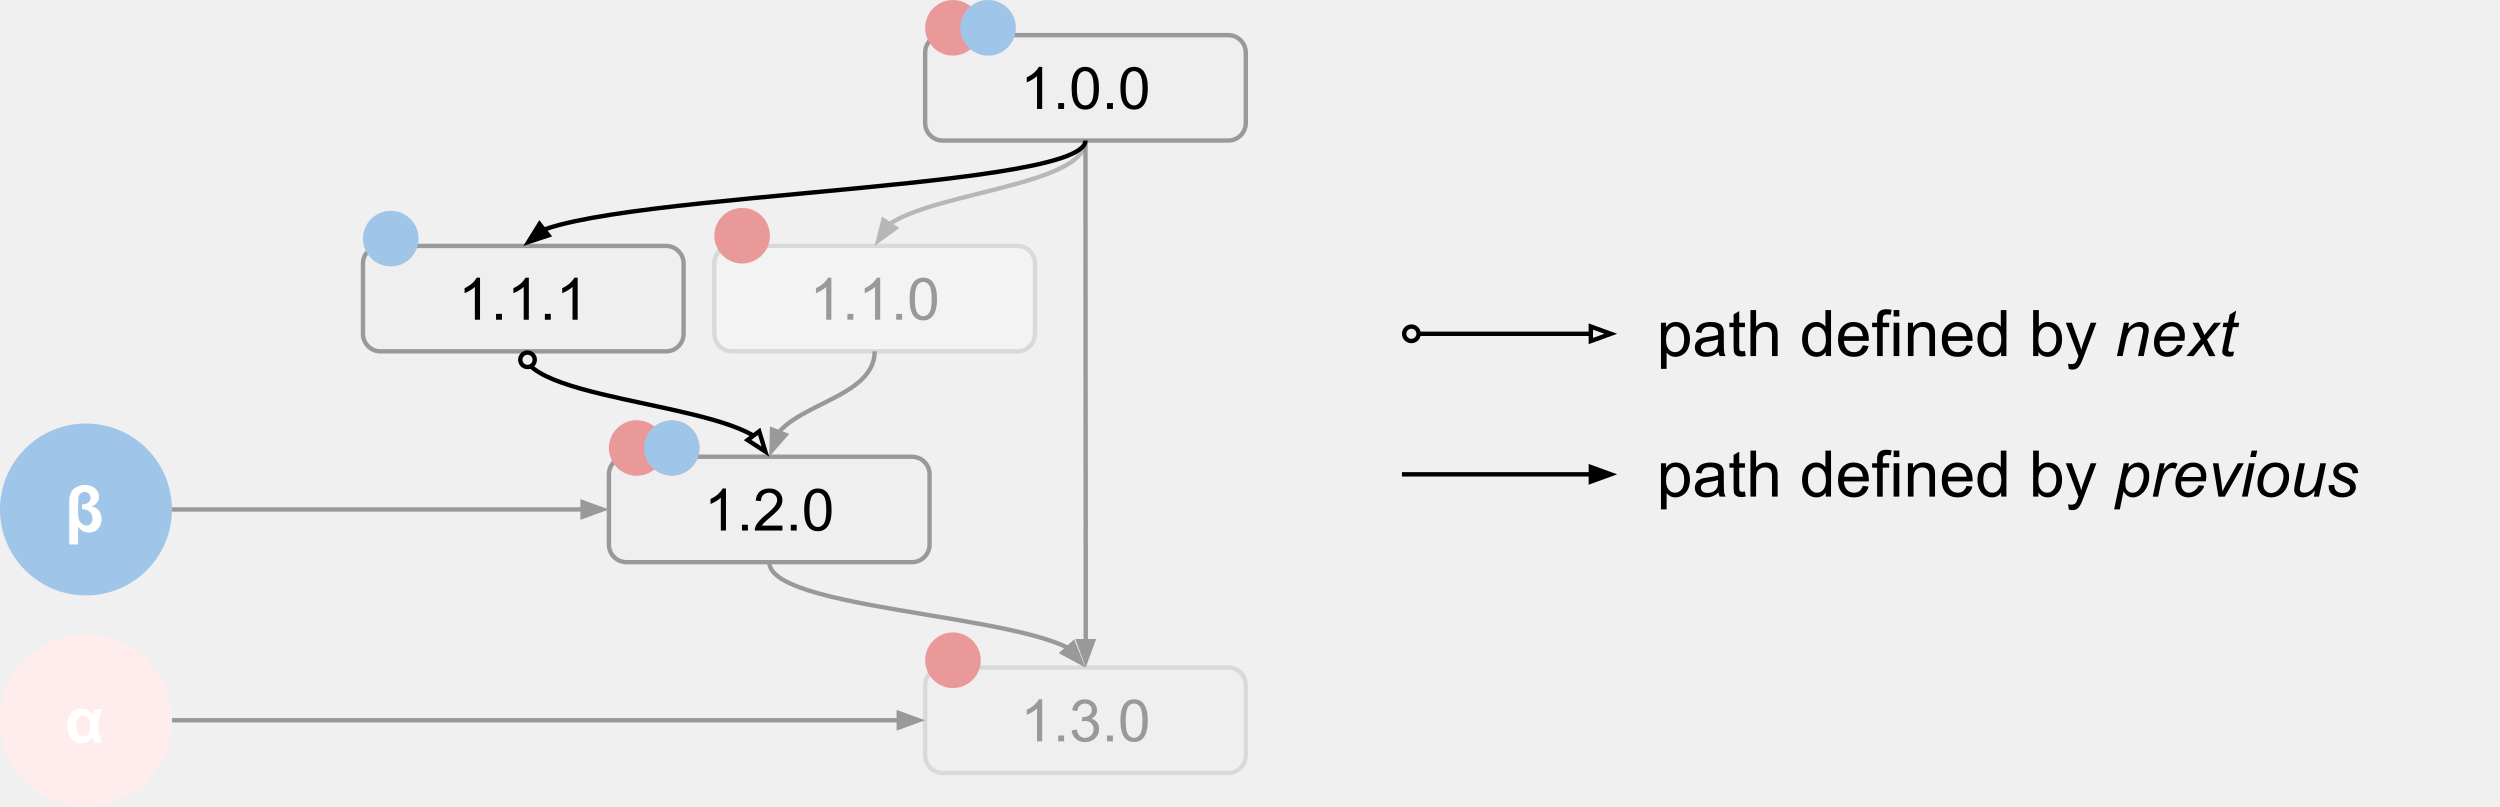
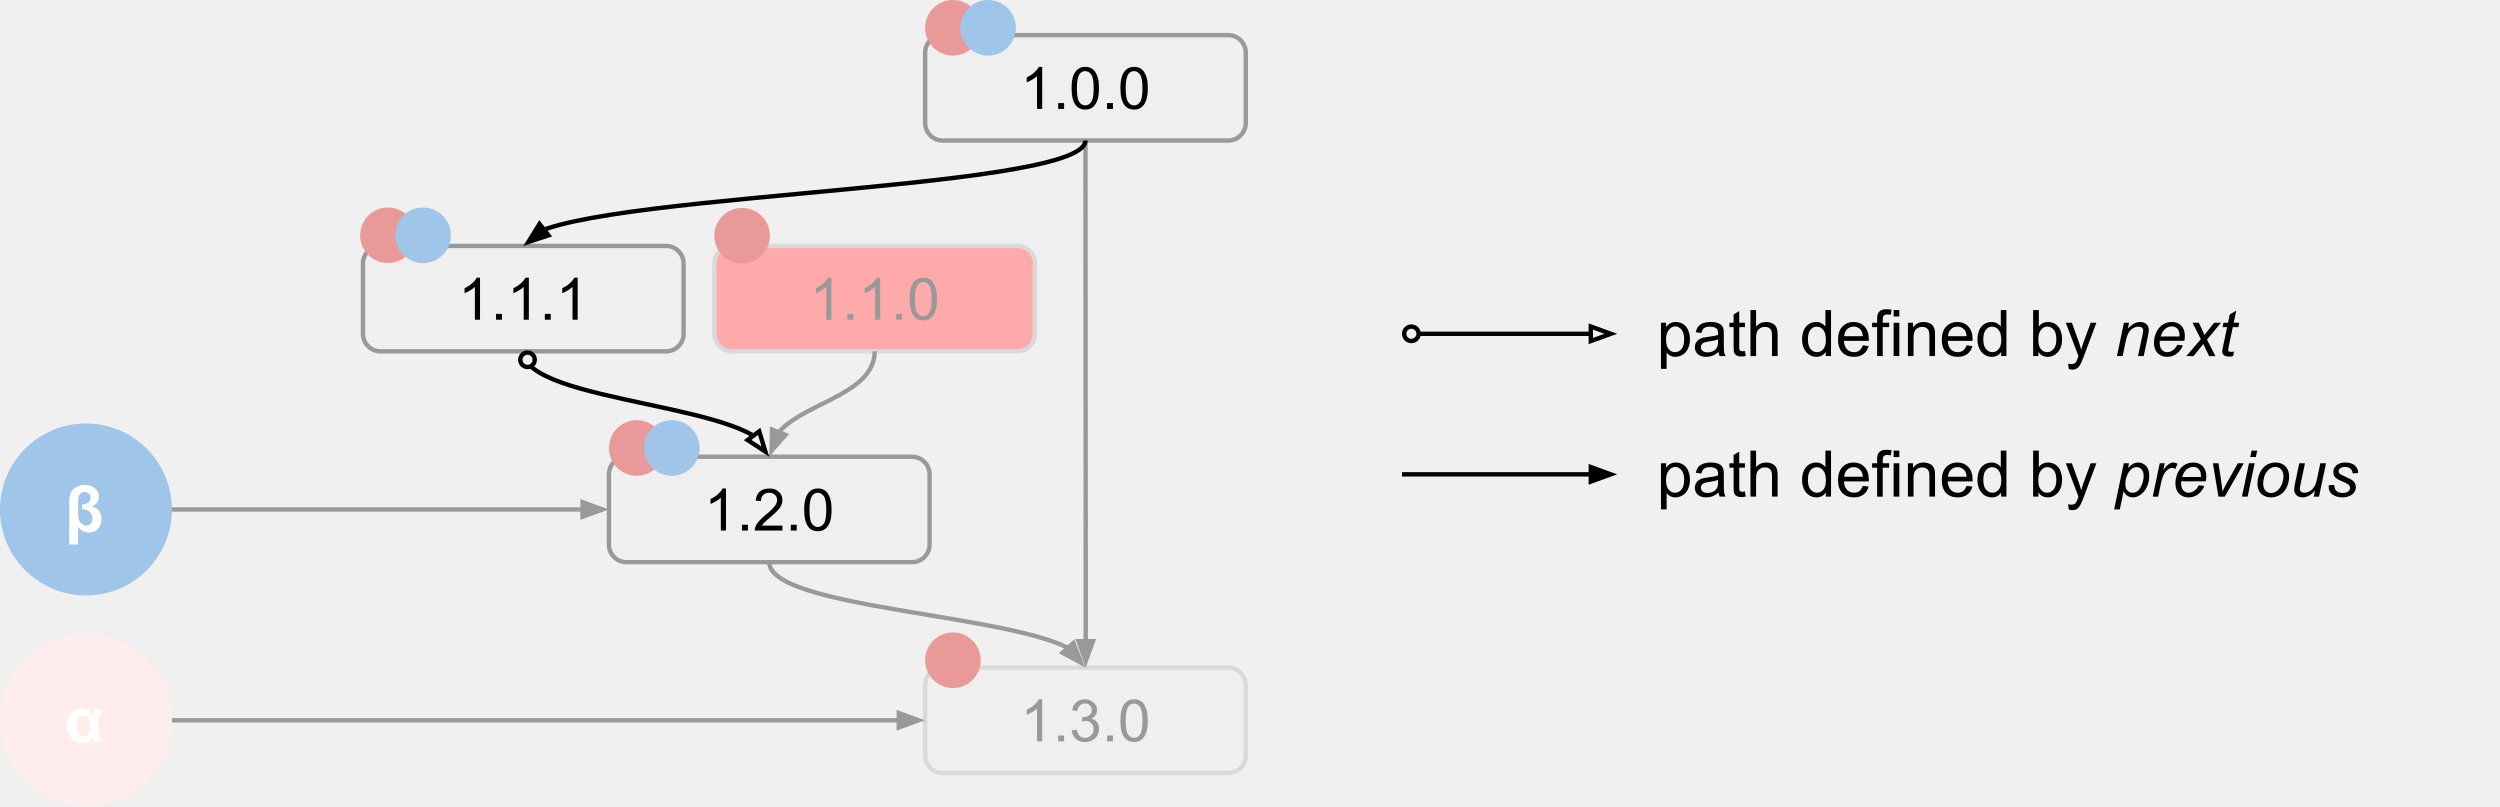
<svg xmlns="http://www.w3.org/2000/svg" version="1.1" viewBox="0 0 569.228 183.575" stroke-miterlimit="10" id="svg795" width="569.228" height="183.575" style="fill:none;stroke:none;stroke-linecap:square;stroke-miterlimit:10">
  <defs id="defs799" />
  <clipPath id="p.0">
    <path d="M 0,0 H 1152 V 864 H 0 Z" id="path660" style="clip-rule:nonzero" />
  </clipPath>
  <path style="fill:#000000;fill-opacity:0;fill-rule:evenodd" id="path663" d="m -250.063,-340 h 1152 v 864 h -1152 z" />
  <path style="fill:#efefef;fill-rule:evenodd" id="path665" d="m 210.646,12 v 0 c 0,-2.209 1.791,-4 4,-4 h 65.008 c 1.061,0 2.078,0.421 2.828,1.172 0.75,0.75 1.172,1.768 1.172,2.828 v 16 c 0,2.209 -1.791,4 -4,4 h -65.008 c -2.209,0 -4,-1.791 -4,-4 z" />
  <path style="fill-rule:evenodd;stroke:#999999;stroke-width:1;stroke-linecap:butt;stroke-linejoin:round" id="path667" d="m 210.646,12 v 0 c 0,-2.209 1.791,-4 4,-4 h 65.008 c 1.061,0 2.078,0.421 2.828,1.172 0.75,0.75 1.172,1.768 1.172,2.828 v 16 c 0,2.209 -1.791,4 -4,4 h -65.008 c -2.209,0 -4,-1.791 -4,-4 z" />
  <path style="fill:#000000;fill-rule:nonzero" id="path669" d="m 237.297,24.8 h -1.172 v -7.469 q -0.422,0.406 -1.109,0.812 -0.688,0.406 -1.234,0.609 V 17.613 q 0.984,-0.453 1.719,-1.109 0.734,-0.672 1.031,-1.281 h 0.766 z m 3.647,0 v -1.328 h 1.344 V 24.8 Z m 3.047,-4.703 q 0,-1.688 0.344,-2.719 0.359,-1.031 1.047,-1.594 0.688,-0.562 1.719,-0.562 0.781,0 1.359,0.312 0.578,0.297 0.953,0.891 0.375,0.578 0.594,1.422 0.219,0.828 0.219,2.25 0,1.672 -0.359,2.703 -0.344,1.031 -1.031,1.594 -0.672,0.562 -1.734,0.562 -1.375,0 -2.156,-0.984 -0.953,-1.188 -0.953,-3.875 z m 1.203,0 q 0,2.344 0.547,3.125 0.562,0.781 1.359,0.781 0.812,0 1.359,-0.781 0.562,-0.781 0.562,-3.125 0,-2.359 -0.562,-3.125 -0.547,-0.781 -1.359,-0.781 -0.812,0 -1.297,0.688 -0.609,0.875 -0.609,3.219 z m 6.866,4.703 v -1.328 h 1.344 V 24.8 Z m 3.047,-4.703 q 0,-1.688 0.344,-2.719 0.359,-1.031 1.047,-1.594 0.688,-0.562 1.719,-0.562 0.781,0 1.359,0.312 0.578,0.297 0.953,0.891 0.375,0.578 0.594,1.422 0.219,0.828 0.219,2.25 0,1.672 -0.359,2.703 -0.344,1.031 -1.031,1.594 -0.672,0.562 -1.734,0.562 -1.375,0 -2.156,-0.984 -0.953,-1.188 -0.953,-3.875 z m 1.203,0 q 0,2.344 0.547,3.125 0.562,0.781 1.359,0.781 0.812,0 1.359,-0.781 0.562,-0.781 0.562,-3.125 0,-2.359 -0.562,-3.125 -0.547,-0.781 -1.359,-0.781 -0.812,0 -1.297,0.688 -0.609,0.875 -0.609,3.219 z" />
-   <path style="fill:#f3f3f3;fill-rule:evenodd" id="path671" d="m 162.646,60 v 0 c 0,-2.209 1.791,-4 4,-4 h 65.008 c 1.061,0 2.078,0.421 2.828,1.172 0.75,0.75 1.172,1.768 1.172,2.828 v 16 c 0,2.209 -1.791,4 -4,4 h -65.008 c -2.209,0 -4,-1.791 -4,-4 z" />
+   <path style="fill:#ffaaaa;fill-rule:evenodd" id="path671" d="m 162.646,60 v 0 c 0,-2.209 1.791,-4 4,-4 h 65.008 c 1.061,0 2.078,0.421 2.828,1.172 0.75,0.75 1.172,1.768 1.172,2.828 v 16 c 0,2.209 -1.791,4 -4,4 h -65.008 c -2.209,0 -4,-1.791 -4,-4 z" />
  <path style="fill-rule:evenodd;stroke:#d9d9d9;stroke-width:1;stroke-linecap:butt;stroke-linejoin:round" id="path673" d="m 162.646,60 v 0 c 0,-2.209 1.791,-4 4,-4 h 65.008 c 1.061,0 2.078,0.421 2.828,1.172 0.75,0.75 1.172,1.768 1.172,2.828 v 16 c 0,2.209 -1.791,4 -4,4 h -65.008 c -2.209,0 -4,-1.791 -4,-4 z" />
  <path style="fill:#999999;fill-rule:nonzero" id="path675" d="m 189.297,72.8 h -1.172 v -7.469 q -0.422,0.406 -1.109,0.812 -0.688,0.406 -1.234,0.609 V 65.612 q 0.984,-0.453 1.719,-1.109 0.734,-0.672 1.031,-1.281 h 0.766 z m 3.647,0 v -1.328 h 1.344 V 72.8 Z m 7.469,0 h -1.172 v -7.469 q -0.422,0.406 -1.109,0.812 -0.688,0.406 -1.234,0.609 V 65.612 q 0.984,-0.453 1.719,-1.109 0.734,-0.672 1.031,-1.281 h 0.766 z m 3.647,0 v -1.328 h 1.344 V 72.8 Z m 3.047,-4.703 q 0,-1.688 0.344,-2.719 0.359,-1.031 1.047,-1.594 0.688,-0.562 1.719,-0.562 0.781,0 1.359,0.312 0.578,0.297 0.953,0.891 0.375,0.578 0.594,1.422 0.219,0.828 0.219,2.25 0,1.672 -0.359,2.703 -0.344,1.031 -1.031,1.594 -0.672,0.562 -1.734,0.562 -1.375,0 -2.156,-0.984 -0.953,-1.188 -0.953,-3.875 z m 1.203,0 q 0,2.344 0.547,3.125 0.562,0.781 1.359,0.781 0.812,0 1.359,-0.781 0.562,-0.781 0.562,-3.125 0,-2.359 -0.562,-3.125 -0.547,-0.781 -1.359,-0.781 -0.812,0 -1.297,0.688 -0.609,0.875 -0.609,3.219 z" />
  <path style="fill:#efefef;fill-rule:evenodd" id="path677" d="m 138.646,108 v 0 c 0,-2.209 1.791,-4 4,-4 h 65.008 c 1.061,0 2.078,0.421 2.828,1.172 0.75,0.75 1.172,1.768 1.172,2.828 v 16 c 0,2.209 -1.791,4 -4,4 h -65.008 c -2.209,0 -4,-1.791 -4,-4 z" />
  <path style="fill-rule:evenodd;stroke:#999999;stroke-width:1;stroke-linecap:butt;stroke-linejoin:round" id="path679" d="m 138.646,108 v 0 c 0,-2.209 1.791,-4 4,-4 h 65.008 c 1.061,0 2.078,0.421 2.828,1.172 0.75,0.75 1.172,1.768 1.172,2.828 v 16 c 0,2.209 -1.791,4 -4,4 h -65.008 c -2.209,0 -4,-1.791 -4,-4 z" />
  <path style="fill:#000000;fill-rule:nonzero" id="path681" d="m 165.297,120.8 h -1.172 v -7.469 q -0.422,0.406 -1.109,0.812 -0.688,0.406 -1.234,0.609 v -1.141 q 0.984,-0.453 1.719,-1.109 0.734,-0.672 1.031,-1.281 h 0.766 z m 3.647,0 v -1.328 h 1.344 V 120.8 Z m 9.203,-1.125 v 1.125 h -6.297 q -0.016,-0.422 0.141,-0.812 0.234,-0.641 0.766,-1.266 0.531,-0.625 1.531,-1.453 1.562,-1.266 2.109,-2.016 0.547,-0.75 0.547,-1.406 0,-0.703 -0.5,-1.172 -0.5,-0.484 -1.297,-0.484 -0.859,0 -1.375,0.516 -0.5,0.5 -0.5,1.391 l -1.203,-0.109 q 0.125,-1.359 0.922,-2.062 0.812,-0.703 2.172,-0.703 1.375,0 2.172,0.766 0.812,0.75 0.812,1.875 0,0.578 -0.234,1.141 -0.234,0.547 -0.781,1.156 -0.547,0.609 -1.812,1.672 -1.047,0.891 -1.359,1.219 -0.297,0.312 -0.484,0.625 z m 1.912,1.125 v -1.328 h 1.344 V 120.8 Z m 3.047,-4.703 q 0,-1.688 0.344,-2.719 0.359,-1.031 1.047,-1.594 0.688,-0.562 1.719,-0.562 0.781,0 1.359,0.312 0.578,0.297 0.953,0.891 0.375,0.578 0.594,1.422 0.219,0.828 0.219,2.25 0,1.672 -0.359,2.703 -0.344,1.031 -1.031,1.594 -0.672,0.562 -1.734,0.562 -1.375,0 -2.156,-0.984 -0.953,-1.188 -0.953,-3.875 z m 1.203,0 q 0,2.344 0.547,3.125 0.562,0.781 1.359,0.781 0.812,0 1.359,-0.781 0.562,-0.781 0.562,-3.125 0,-2.359 -0.562,-3.125 -0.547,-0.781 -1.359,-0.781 -0.812,0 -1.297,0.688 -0.609,0.875 -0.609,3.219 z" />
  <path style="fill:#efefef;fill-rule:evenodd" id="path683" d="m 210.646,156 v 0 c 0,-2.209 1.791,-4 4,-4 h 65.008 c 1.061,0 2.078,0.421 2.828,1.172 0.75,0.75 1.172,1.768 1.172,2.828 v 16 c 0,2.209 -1.791,4 -4,4 h -65.008 c -2.209,0 -4,-1.791 -4,-4 z" />
  <path style="fill-rule:evenodd;stroke:#d9d9d9;stroke-width:1;stroke-linecap:butt;stroke-linejoin:round" id="path685" d="m 210.646,156 v 0 c 0,-2.209 1.791,-4 4,-4 h 65.008 c 1.061,0 2.078,0.421 2.828,1.172 0.75,0.75 1.172,1.768 1.172,2.828 v 16 c 0,2.209 -1.791,4 -4,4 h -65.008 c -2.209,0 -4,-1.791 -4,-4 z" />
  <path style="fill:#999999;fill-rule:nonzero" id="path687" d="m 237.297,168.8 h -1.172 v -7.469 q -0.422,0.406 -1.109,0.812 -0.688,0.406 -1.234,0.609 v -1.141 q 0.984,-0.453 1.719,-1.109 0.734,-0.672 1.031,-1.281 h 0.766 z m 3.647,0 v -1.328 h 1.344 V 168.8 Z m 3.062,-2.516 1.172,-0.156 q 0.203,1 0.688,1.438 0.484,0.438 1.172,0.438 0.828,0 1.391,-0.578 0.578,-0.578 0.578,-1.422 0,-0.797 -0.531,-1.312 -0.516,-0.531 -1.328,-0.531 -0.344,0 -0.828,0.125 l 0.125,-1.031 q 0.125,0.016 0.188,0.016 0.75,0 1.344,-0.391 0.609,-0.391 0.609,-1.203 0,-0.641 -0.438,-1.062 -0.438,-0.422 -1.125,-0.422 -0.688,0 -1.141,0.438 -0.453,0.422 -0.594,1.281 l -1.172,-0.219 q 0.219,-1.172 0.984,-1.812 0.766,-0.656 1.891,-0.656 0.781,0 1.438,0.344 0.656,0.328 1,0.906 0.359,0.578 0.359,1.234 0,0.609 -0.344,1.125 -0.328,0.5 -0.969,0.797 0.844,0.203 1.312,0.828 0.469,0.609 0.469,1.531 0,1.25 -0.922,2.125 -0.906,0.859 -2.297,0.859 -1.25,0 -2.094,-0.75 -0.828,-0.75 -0.938,-1.938 z m 8.053,2.516 v -1.328 h 1.344 V 168.8 Z m 3.047,-4.703 q 0,-1.688 0.344,-2.719 0.359,-1.031 1.047,-1.594 0.688,-0.562 1.719,-0.562 0.781,0 1.359,0.312 0.578,0.297 0.953,0.891 0.375,0.578 0.594,1.422 0.219,0.828 0.219,2.25 0,1.672 -0.359,2.703 -0.344,1.031 -1.031,1.594 -0.672,0.562 -1.734,0.562 -1.375,0 -2.156,-0.984 -0.953,-1.188 -0.953,-3.875 z m 1.203,0 q 0,2.344 0.547,3.125 0.562,0.781 1.359,0.781 0.812,0 1.359,-0.781 0.562,-0.781 0.562,-3.125 0,-2.359 -0.562,-3.125 -0.547,-0.781 -1.359,-0.781 -0.812,0 -1.297,0.688 -0.609,0.875 -0.609,3.219 z" />
  <path style="fill:#000000;fill-opacity:0;fill-rule:evenodd" id="path689" d="m 247.15,32 c 0,6 -12,9 -24,12 -12,3 -24,6 -24,12" />
-   <path style="fill-rule:evenodd;stroke:#b7b7b7;stroke-width:1;stroke-linecap:butt;stroke-linejoin:round" id="path691" d="m 247.15,32 c 0,6 -12,9 -24,12 -6,1.5 -12,3 -16.5,4.875 -1.125,0.469 -2.156,0.961 -3.07,1.482 -0.229,0.13 -0.45,0.263 -0.663,0.397 -0.107,0.067 -0.212,0.135 -0.314,0.203 l -0.099,0.067" />
-   <path style="fill:#b7b7b7;fill-rule:evenodd;stroke:#b7b7b7;stroke-width:1;stroke-linecap:butt" id="path693" d="m 201.133,50.101 -1.166,4.686 3.906,-2.84 z" />
  <path style="fill:#000000;fill-opacity:0;fill-rule:evenodd" id="path695" d="m 199.15,80 c 0,6 -6,9 -12,12 -6,3 -12,6 -12,12" />
  <path style="fill-rule:evenodd;stroke:#999999;stroke-width:1;stroke-linecap:butt;stroke-linejoin:round" id="path697" d="m 199.15,80 c 0,6 -6,9 -12,12 -3,1.5 -6,3 -8.25,4.875 -0.562,0.469 -1.078,0.961 -1.535,1.482 l -0.043,0.05" />
  <path style="fill:#999999;fill-rule:evenodd;stroke:#999999;stroke-width:1;stroke-linecap:butt" id="path699" d="m 175.782,97.809 -0.103,4.828 3.183,-3.632 z" />
  <path style="fill:#000000;fill-opacity:0;fill-rule:evenodd" id="path701" d="m 175.15,128 c 0,6 18,9 36,12 18,3 36,6 36,12" />
  <path style="fill-rule:evenodd;stroke:#999999;stroke-width:1;stroke-linecap:butt;stroke-linejoin:round" id="path703" d="m 175.15,128 c 0,6 18,9 36,12 9,1.5 18,3 24.75,4.875 1.688,0.469 3.234,0.961 4.606,1.482 0.686,0.261 1.327,0.529 1.92,0.805 0.148,0.069 0.294,0.139 0.436,0.209 l 0.296,0.15" />
  <path style="fill:#999999;fill-rule:evenodd;stroke:#999999;stroke-width:1;stroke-linecap:butt" id="path705" d="m 241.924,148.62 4.253,2.289 -1.787,-4.487 z" />
  <path style="fill:#000000;fill-opacity:0;fill-rule:evenodd" id="path707" d="m 247.15,32 c 0,30 0.016,45 0.032,60 0.016,15 0.032,30 0.032,60" />
  <path style="fill-rule:evenodd;stroke:#999999;stroke-width:1;stroke-linecap:butt;stroke-linejoin:round" id="path709" d="m 247.15,32 c 0,30 0.016,45 0.032,60 0.008,7.5 0.016,15 0.022,24.375 0.003,4.688 0.005,9.844 0.007,15.703 L 247.212,146" />
  <path style="fill:#999999;fill-rule:evenodd;stroke:#999999;stroke-width:1;stroke-linecap:butt" id="path711" d="m 245.56,146 1.652,4.538 1.651,-4.538 z" />
  <path style="fill:#efefef;fill-rule:evenodd" id="path713" d="m 82.646,60 v 0 c 0,-2.209 1.791,-4 4,-4 h 65.008 c 1.061,0 2.078,0.421 2.828,1.172 0.75,0.75 1.172,1.768 1.172,2.828 v 16 c 0,2.209 -1.791,4 -4,4 H 86.646 c -2.209,0 -4,-1.791 -4,-4 z" />
  <path style="fill-rule:evenodd;stroke:#999999;stroke-width:1;stroke-linecap:butt;stroke-linejoin:round" id="path715" d="m 82.646,60 v 0 c 0,-2.209 1.791,-4 4,-4 h 65.008 c 1.061,0 2.078,0.421 2.828,1.172 0.75,0.75 1.172,1.768 1.172,2.828 v 16 c 0,2.209 -1.791,4 -4,4 H 86.646 c -2.209,0 -4,-1.791 -4,-4 z" />
  <path style="fill:#000000;fill-rule:nonzero" id="path717" d="m 109.297,72.8 h -1.172 v -7.469 q -0.422,0.406 -1.109,0.812 -0.688,0.406 -1.234,0.609 V 65.612 q 0.984,-0.453 1.719,-1.109 0.734,-0.672 1.031,-1.281 h 0.766 z m 3.647,0 v -1.328 h 1.344 V 72.8 Z m 7.469,0 h -1.172 v -7.469 q -0.422,0.406 -1.109,0.812 -0.688,0.406 -1.234,0.609 V 65.612 q 0.984,-0.453 1.719,-1.109 0.734,-0.672 1.031,-1.281 h 0.766 z m 3.647,0 v -1.328 h 1.344 V 72.8 Z m 7.469,0 h -1.172 v -7.469 q -0.422,0.406 -1.109,0.812 -0.688,0.406 -1.234,0.609 V 65.612 q 0.984,-0.453 1.719,-1.109 0.734,-0.672 1.031,-1.281 h 0.766 z" />
  <path style="fill:#000000;fill-opacity:0;fill-rule:evenodd" id="path719" d="m 247.15,32 c 0,6 -32,9 -64,12 -32,3 -64,6 -64,12" />
  <path style="fill-rule:evenodd;stroke:#000000;stroke-width:1;stroke-linecap:butt;stroke-linejoin:round" id="path721" d="m 247.15,32 c 0,6 -32,9 -64,12 -16,1.5 -32,3 -44,4.875 -6,0.938 -11,1.969 -14.5,3.141 -0.219,0.073 -0.432,0.147 -0.639,0.221 l -0.146,0.053" />
  <path style="fill:#000000;fill-rule:evenodd;stroke:#000000;stroke-width:1;stroke-linecap:butt" id="path723" d="m 122.844,50.992 -2.546,4.104 4.588,-1.508 z" />
  <path style="fill:#000000;fill-opacity:0;fill-rule:evenodd" id="path725" d="m 119.15,80 c 0,6 14,9 28,12 14,3 28,6 28,12" />
  <path style="fill-rule:evenodd;stroke:#000000;stroke-width:1;stroke-linecap:butt;stroke-linejoin:round" id="path727" d="m 120.849,83.388 0.164,0.151 c 0.17,0.151 0.352,0.3 0.543,0.446 1.531,1.172 3.719,2.203 6.344,3.141 5.25,1.875 12.25,3.375 19.25,4.875 7,1.5 14,3 19.25,4.875 1.312,0.469 2.516,0.961 3.582,1.482 0.533,0.261 1.032,0.529 1.494,0.805 l 0.068,0.042" />
  <path style="fill-rule:nonzero;stroke:#000000;stroke-width:1;stroke-linecap:butt" id="path729" d="m 119.374,80.447 c 0.812,-0.407 1.801,-0.079 2.208,0.733 0.407,0.812 0.079,1.801 -0.733,2.208 -0.812,0.407 -1.801,0.079 -2.208,-0.733 -0.407,-0.812 -0.079,-1.801 0.733,-2.208 z" />
  <path style="fill-rule:evenodd;stroke:#000000;stroke-width:1;stroke-linecap:butt" id="path731" d="m 170.224,100.197 4.047,2.634 -1.407,-4.62 z" />
  <path style="fill:#000000;fill-opacity:0;fill-rule:evenodd" id="path733" d="m 319.213,76 h 49.008" />
  <path style="fill-rule:evenodd;stroke:#000000;stroke-width:1;stroke-linecap:butt;stroke-linejoin:round" id="path735" d="m 323.003,76 h 39.218" />
  <path style="fill-rule:nonzero;stroke:#000000;stroke-width:1;stroke-linecap:butt" id="path737" d="m 319.713,76 c 0,-0.909 0.737,-1.645 1.645,-1.645 0.909,0 1.645,0.736 1.645,1.645 0,0.909 -0.737,1.645 -1.645,1.645 -0.909,0 -1.645,-0.736 -1.645,-1.645 z" />
  <path style="fill-rule:evenodd;stroke:#000000;stroke-width:1;stroke-linecap:butt" id="path739" d="M 362.22,77.652 366.759,76 362.22,74.348 Z" />
  <path style="fill:#000000;fill-opacity:0;fill-rule:evenodd" id="path741" d="m 319.213,108 h 49.008" />
  <path style="fill-rule:evenodd;stroke:#000000;stroke-width:1;stroke-linecap:butt;stroke-linejoin:round" id="path743" d="m 319.213,108 h 43.008" />
  <path style="fill:#000000;fill-rule:evenodd;stroke:#000000;stroke-width:1;stroke-linecap:butt" id="path745" d="M 362.22,109.652 366.759,108 l -4.538,-1.652 z" />
  <path style="fill:#000000;fill-opacity:0;fill-rule:evenodd" id="path747" d="m 368.22,96 h 201.008 v 24 H 368.22 Z" />
  <path style="fill:#000000;fill-rule:nonzero" id="path749" d="m 378.189,115.986 v -10.5 h 1.172 v 0.984 q 0.422,-0.578 0.938,-0.859 0.516,-0.297 1.266,-0.297 0.969,0 1.719,0.5 0.75,0.5 1.125,1.422 0.375,0.906 0.375,1.984 0,1.172 -0.422,2.109 -0.406,0.922 -1.219,1.422 -0.797,0.5 -1.672,0.5 -0.641,0 -1.156,-0.266 -0.516,-0.281 -0.844,-0.688 v 3.688 z m 1.156,-6.656 q 0,1.453 0.594,2.156 0.609,0.703 1.453,0.703 0.859,0 1.469,-0.719 0.609,-0.734 0.609,-2.25 0,-1.453 -0.609,-2.172 -0.594,-0.734 -1.422,-0.734 -0.812,0 -1.453,0.781 -0.641,0.766 -0.641,2.234 z m 11.948,2.812 q -0.719,0.609 -1.375,0.859 -0.656,0.25 -1.422,0.25 -1.25,0 -1.922,-0.609 -0.672,-0.609 -0.672,-1.562 0,-0.562 0.25,-1.016 0.25,-0.469 0.656,-0.75 0.422,-0.281 0.938,-0.422 0.375,-0.094 1.141,-0.188 1.562,-0.188 2.297,-0.453 0.016,-0.266 0.016,-0.328 0,-0.797 -0.375,-1.109 -0.484,-0.438 -1.453,-0.438 -0.922,0 -1.359,0.328 -0.422,0.312 -0.625,1.109 l -1.266,-0.172 q 0.172,-0.797 0.562,-1.297 0.391,-0.5 1.141,-0.766 0.75,-0.266 1.719,-0.266 0.984,0 1.594,0.234 0.609,0.219 0.891,0.562 0.281,0.344 0.406,0.875 0.062,0.328 0.062,1.188 v 1.719 q 0,1.797 0.078,2.281 0.078,0.469 0.328,0.906 h -1.344 q -0.203,-0.406 -0.266,-0.938 z m -0.109,-2.875 q -0.703,0.281 -2.094,0.484 -0.797,0.109 -1.125,0.266 -0.328,0.141 -0.516,0.422 -0.172,0.266 -0.172,0.594 0,0.516 0.391,0.859 0.391,0.344 1.141,0.344 0.734,0 1.312,-0.312 0.594,-0.328 0.859,-0.891 0.203,-0.438 0.203,-1.297 z m 6.12,2.656 0.188,1.141 q -0.547,0.109 -0.984,0.109 -0.688,0 -1.078,-0.219 -0.391,-0.219 -0.547,-0.578 -0.156,-0.359 -0.156,-1.516 v -4.375 h -0.953 v -1 h 0.953 v -1.891 l 1.281,-0.766 v 2.656 h 1.297 v 1 h -1.297 v 4.438 q 0,0.547 0.062,0.719 0.078,0.156 0.219,0.25 0.156,0.078 0.453,0.078 0.203,0 0.562,-0.047 z m 1.259,1.156 v -10.484 h 1.281 v 3.75 q 0.906,-1.031 2.281,-1.031 0.844,0 1.469,0.328 0.625,0.328 0.891,0.922 0.266,0.578 0.266,1.703 v 4.812 h -1.281 v -4.812 q 0,-0.969 -0.422,-1.406 -0.422,-0.438 -1.188,-0.438 -0.578,0 -1.078,0.297 -0.5,0.297 -0.719,0.812 -0.219,0.5 -0.219,1.391 v 4.156 z m 17.145,0 v -0.953 q -0.719,1.125 -2.125,1.125 -0.906,0 -1.672,-0.5 -0.75,-0.5 -1.172,-1.391 -0.422,-0.906 -0.422,-2.078 0,-1.141 0.375,-2.062 0.391,-0.922 1.141,-1.406 0.766,-0.5 1.703,-0.5 0.688,0 1.219,0.297 0.531,0.281 0.875,0.734 v -3.75 h 1.281 v 10.484 z m -4.062,-3.797 q 0,1.469 0.609,2.188 0.625,0.719 1.453,0.719 0.844,0 1.438,-0.688 0.594,-0.688 0.594,-2.109 0,-1.562 -0.609,-2.281 -0.594,-0.734 -1.484,-0.734 -0.844,0 -1.422,0.703 -0.578,0.703 -0.578,2.203 z m 12.495,1.344 1.328,0.172 q -0.312,1.172 -1.172,1.812 -0.844,0.641 -2.172,0.641 -1.672,0 -2.656,-1.016 -0.969,-1.031 -0.969,-2.891 0,-1.922 0.984,-2.969 1,-1.062 2.578,-1.062 1.516,0 2.484,1.031 0.969,1.031 0.969,2.922 0,0.109 -0.016,0.344 h -5.656 q 0.062,1.25 0.703,1.922 0.641,0.656 1.594,0.656 0.703,0 1.203,-0.359 0.5,-0.375 0.797,-1.203 z m -4.234,-2.078 h 4.25 q -0.094,-0.953 -0.484,-1.438 -0.625,-0.75 -1.609,-0.75 -0.875,0 -1.484,0.594 -0.609,0.594 -0.672,1.594 z m 7.495,4.531 v -6.594 h -1.141 v -1 h 1.141 v -0.812 q 0,-0.766 0.125,-1.141 0.188,-0.5 0.656,-0.812 0.469,-0.312 1.312,-0.312 0.547,0 1.203,0.125 l -0.188,1.125 q -0.406,-0.062 -0.766,-0.062 -0.578,0 -0.828,0.25 -0.234,0.25 -0.234,0.938 v 0.703 h 1.469 v 1 h -1.469 v 6.594 z m 3.759,-9.016 v -1.469 h 1.297 v 1.469 z m 0,9.016 v -7.594 h 1.297 v 7.594 z m 3.256,0 v -7.594 h 1.156 v 1.078 q 0.844,-1.25 2.422,-1.25 0.688,0 1.266,0.25 0.578,0.234 0.859,0.641 0.281,0.406 0.406,0.953 0.062,0.359 0.062,1.25 v 4.672 h -1.281 v -4.625 q 0,-0.781 -0.156,-1.172 -0.156,-0.391 -0.547,-0.625 -0.375,-0.234 -0.891,-0.234 -0.812,0 -1.422,0.531 -0.594,0.516 -0.594,1.969 v 4.156 z m 13.354,-2.453 1.328,0.172 q -0.312,1.172 -1.172,1.812 -0.844,0.641 -2.172,0.641 -1.672,0 -2.656,-1.016 -0.969,-1.031 -0.969,-2.891 0,-1.922 0.984,-2.969 1,-1.062 2.578,-1.062 1.516,0 2.484,1.031 0.969,1.031 0.969,2.922 0,0.109 -0.016,0.344 h -5.656 q 0.062,1.25 0.703,1.922 0.641,0.656 1.594,0.656 0.703,0 1.203,-0.359 0.5,-0.375 0.797,-1.203 z m -4.234,-2.078 h 4.25 q -0.094,-0.953 -0.484,-1.438 -0.625,-0.75 -1.609,-0.75 -0.875,0 -1.484,0.594 -0.609,0.594 -0.672,1.594 z m 12.104,4.531 v -0.953 q -0.719,1.125 -2.125,1.125 -0.906,0 -1.672,-0.5 -0.75,-0.5 -1.172,-1.391 -0.422,-0.906 -0.422,-2.078 0,-1.141 0.375,-2.062 0.391,-0.922 1.141,-1.406 0.766,-0.5 1.703,-0.5 0.688,0 1.219,0.297 0.531,0.281 0.875,0.734 v -3.75 h 1.281 v 10.484 z m -4.062,-3.797 q 0,1.469 0.609,2.188 0.625,0.719 1.453,0.719 0.844,0 1.438,-0.688 0.594,-0.688 0.594,-2.109 0,-1.562 -0.609,-2.281 -0.594,-0.734 -1.484,-0.734 -0.844,0 -1.422,0.703 -0.578,0.703 -0.578,2.203 z m 12.551,3.797 h -1.203 v -10.484 h 1.297 v 3.734 q 0.812,-1.016 2.078,-1.016 0.703,0 1.328,0.281 0.625,0.281 1.031,0.797 0.406,0.5 0.625,1.234 0.234,0.719 0.234,1.531 0,1.969 -0.969,3.031 -0.953,1.062 -2.312,1.062 -1.344,0 -2.109,-1.125 z m -0.016,-3.859 q 0,1.375 0.375,1.984 0.609,0.984 1.641,0.984 0.844,0 1.453,-0.734 0.625,-0.734 0.625,-2.188 0,-1.484 -0.594,-2.188 -0.594,-0.719 -1.422,-0.719 -0.844,0 -1.469,0.734 -0.609,0.734 -0.609,2.125 z m 6.917,6.781 -0.141,-1.203 q 0.422,0.109 0.734,0.109 0.438,0 0.688,-0.141 0.266,-0.141 0.422,-0.406 0.125,-0.188 0.391,-0.953 0.047,-0.109 0.125,-0.312 l -2.891,-7.609 h 1.391 l 1.578,4.391 q 0.312,0.844 0.547,1.766 0.234,-0.891 0.531,-1.734 l 1.625,-4.422 h 1.297 l -2.891,7.719 q -0.469,1.25 -0.734,1.734 -0.344,0.625 -0.781,0.922 -0.438,0.297 -1.062,0.297 -0.375,0 -0.828,-0.156 z" />
  <path style="fill:#000000;fill-rule:nonzero" id="path751" d="m 481.368,115.986 2.203,-10.5 h 1.188 l -0.219,1.047 q 0.672,-0.688 1.188,-0.953 0.531,-0.266 1.125,-0.266 1.078,0 1.797,0.797 0.719,0.781 0.719,2.25 0,1.188 -0.391,2.172 -0.391,0.969 -0.969,1.562 -0.578,0.594 -1.172,0.875 -0.578,0.281 -1.188,0.281 -1.375,0 -2.125,-1.391 l -0.859,4.125 z m 2.562,-6.016 q 0,0.859 0.125,1.188 0.188,0.469 0.594,0.75 0.406,0.281 0.938,0.281 1.125,0 1.812,-1.25 0.688,-1.266 0.688,-2.562 0,-0.969 -0.469,-1.5 -0.469,-0.531 -1.156,-0.531 -0.484,0 -0.906,0.266 -0.422,0.266 -0.781,0.781 -0.359,0.516 -0.609,1.266 -0.234,0.75 -0.234,1.312 z m 6.229,3.109 1.594,-7.594 h 1.141 l -0.328,1.547 q 0.594,-0.875 1.156,-1.297 0.562,-0.422 1.156,-0.422 0.375,0 0.938,0.266 l -0.516,1.203 q -0.344,-0.234 -0.75,-0.234 -0.672,0 -1.391,0.766 -0.719,0.75 -1.125,2.719 l -0.641,3.047 z m 10.459,-2.578 1.266,0.125 q -0.266,0.938 -1.25,1.781 -0.969,0.844 -2.328,0.844 -0.844,0 -1.547,-0.391 -0.703,-0.391 -1.078,-1.125 -0.359,-0.75 -0.359,-1.703 0,-1.25 0.562,-2.422 0.578,-1.172 1.5,-1.734 0.922,-0.562 1.984,-0.562 1.359,0 2.172,0.844 0.812,0.844 0.812,2.297 0,0.562 -0.109,1.141 h -5.594 q -0.031,0.234 -0.031,0.406 0,1.062 0.484,1.625 0.5,0.562 1.203,0.562 0.672,0 1.312,-0.438 0.641,-0.438 1,-1.25 z m -3.766,-1.891 h 4.266 q 0.016,-0.203 0.016,-0.281 0,-0.969 -0.484,-1.484 -0.484,-0.531 -1.25,-0.531 -0.844,0 -1.531,0.578 -0.672,0.562 -1.016,1.719 z m 8.261,4.469 -1.25,-7.594 h 1.266 l 0.641,4.188 q 0.109,0.672 0.266,2.234 0.375,-0.812 0.953,-1.859 l 2.547,-4.562 h 1.359 l -4.344,7.594 z m 7.25,-9.031 0.312,-1.453 h 1.281 l -0.312,1.453 z m -1.891,9.031 1.594,-7.594 h 1.297 l -1.594,7.594 z m 3.537,-2.891 q 0,-2.219 1.312,-3.672 1.078,-1.203 2.828,-1.203 1.375,0 2.219,0.859 0.844,0.859 0.844,2.312 0,1.312 -0.531,2.438 -0.531,1.125 -1.516,1.734 -0.969,0.594 -2.047,0.594 -0.891,0 -1.625,-0.375 -0.719,-0.391 -1.109,-1.078 -0.375,-0.688 -0.375,-1.609 z m 1.297,-0.125 q 0,1.078 0.516,1.641 0.516,0.547 1.297,0.547 0.422,0 0.828,-0.172 0.406,-0.172 0.75,-0.516 0.359,-0.344 0.609,-0.781 0.25,-0.438 0.391,-0.938 0.234,-0.719 0.234,-1.359 0,-1.031 -0.531,-1.594 -0.516,-0.578 -1.297,-0.578 -0.609,0 -1.109,0.297 -0.5,0.281 -0.906,0.844 -0.406,0.547 -0.594,1.297 -0.188,0.734 -0.188,1.312 z m 11.807,1.641 q -1.359,1.547 -2.797,1.547 -0.875,0 -1.422,-0.5 -0.531,-0.516 -0.531,-1.234 0,-0.484 0.234,-1.656 l 0.922,-4.375 h 1.297 l -1.016,4.859 q -0.141,0.609 -0.141,0.938 0,0.438 0.266,0.672 0.266,0.234 0.766,0.234 0.547,0 1.062,-0.266 0.531,-0.266 0.906,-0.703 0.375,-0.453 0.609,-1.078 0.156,-0.391 0.359,-1.375 l 0.688,-3.281 h 1.297 l -1.594,7.594 h -1.188 z m 3.089,-1.219 1.297,-0.078 q 0,0.547 0.172,0.953 0.172,0.391 0.625,0.641 0.469,0.25 1.078,0.25 0.859,0 1.281,-0.344 0.438,-0.344 0.438,-0.812 0,-0.328 -0.25,-0.641 -0.266,-0.297 -1.297,-0.734 -1.031,-0.438 -1.312,-0.625 -0.484,-0.281 -0.734,-0.672 -0.234,-0.406 -0.234,-0.922 0,-0.906 0.719,-1.547 0.719,-0.641 2,-0.641 1.438,0 2.188,0.656 0.75,0.656 0.766,1.734 l -1.266,0.094 q -0.031,-0.688 -0.484,-1.078 -0.453,-0.406 -1.297,-0.406 -0.672,0 -1.047,0.312 -0.359,0.297 -0.359,0.656 0,0.359 0.312,0.625 0.219,0.188 1.109,0.578 1.484,0.641 1.875,1.016 0.625,0.594 0.625,1.453 0,0.562 -0.359,1.109 -0.344,0.531 -1.062,0.859 -0.703,0.328 -1.672,0.328 -1.312,0 -2.234,-0.656 -0.922,-0.641 -0.875,-2.109 z" />
  <path style="fill:#000000;fill-opacity:0;fill-rule:evenodd" id="path753" d="M 368.22,64 H 569.228 V 88 H 368.22 Z" />
  <path style="fill:#000000;fill-rule:nonzero" id="path755" d="m 378.189,83.986 v -10.5 h 1.172 v 0.984 q 0.422,-0.578 0.938,-0.859 0.516,-0.297 1.266,-0.297 0.969,0 1.719,0.5 0.75,0.5 1.125,1.422 0.375,0.906 0.375,1.984 0,1.172 -0.422,2.109 -0.406,0.922 -1.219,1.422 -0.797,0.5 -1.672,0.5 -0.641,0 -1.156,-0.266 -0.516,-0.281 -0.844,-0.688 v 3.688 z m 1.156,-6.656 q 0,1.453 0.594,2.156 0.609,0.703 1.453,0.703 0.859,0 1.469,-0.719 0.609,-0.734 0.609,-2.25 0,-1.453 -0.609,-2.172 -0.594,-0.734 -1.422,-0.734 -0.812,0 -1.453,0.781 -0.641,0.766 -0.641,2.234 z m 11.948,2.812 q -0.719,0.609 -1.375,0.859 -0.656,0.25 -1.422,0.25 -1.25,0 -1.922,-0.609 -0.672,-0.609 -0.672,-1.562 0,-0.562 0.25,-1.016 0.25,-0.469 0.656,-0.75 0.422,-0.281 0.938,-0.422 0.375,-0.094 1.141,-0.188 1.562,-0.188 2.297,-0.453 0.016,-0.266 0.016,-0.328 0,-0.797 -0.375,-1.109 -0.484,-0.438 -1.453,-0.438 -0.922,0 -1.359,0.328 -0.422,0.312 -0.625,1.109 l -1.266,-0.172 q 0.172,-0.797 0.562,-1.297 0.391,-0.5 1.141,-0.766 0.75,-0.266 1.719,-0.266 0.984,0 1.594,0.234 0.609,0.219 0.891,0.562 0.281,0.344 0.406,0.875 0.062,0.328 0.062,1.188 v 1.719 q 0,1.797 0.078,2.281 0.078,0.469 0.328,0.906 h -1.344 q -0.203,-0.406 -0.266,-0.938 z m -0.109,-2.875 q -0.703,0.281 -2.094,0.484 -0.797,0.109 -1.125,0.266 -0.328,0.141 -0.516,0.422 -0.172,0.266 -0.172,0.594 0,0.516 0.391,0.859 0.391,0.344 1.141,0.344 0.734,0 1.312,-0.312 0.594,-0.328 0.859,-0.891 0.203,-0.438 0.203,-1.297 z m 6.12,2.656 0.188,1.141 q -0.547,0.109 -0.984,0.109 -0.688,0 -1.078,-0.219 -0.391,-0.219 -0.547,-0.578 -0.156,-0.359 -0.156,-1.516 v -4.375 h -0.953 v -1 h 0.953 v -1.891 l 1.281,-0.766 v 2.656 h 1.297 v 1 h -1.297 v 4.438 q 0,0.547 0.062,0.719 0.078,0.156 0.219,0.25 0.156,0.078 0.453,0.078 0.203,0 0.562,-0.047 z m 1.259,1.156 V 70.596 h 1.281 v 3.75 q 0.906,-1.031 2.281,-1.031 0.844,0 1.469,0.328 0.625,0.328 0.891,0.922 0.266,0.578 0.266,1.703 v 4.812 h -1.281 v -4.812 q 0,-0.969 -0.422,-1.406 -0.422,-0.438 -1.188,-0.438 -0.578,0 -1.078,0.297 -0.5,0.297 -0.719,0.812 -0.219,0.5 -0.219,1.391 v 4.156 z m 17.145,0 v -0.953 q -0.719,1.125 -2.125,1.125 -0.906,0 -1.672,-0.5 -0.75,-0.5 -1.172,-1.391 -0.422,-0.906 -0.422,-2.078 0,-1.141 0.375,-2.062 0.391,-0.922 1.141,-1.406 0.766,-0.5 1.703,-0.5 0.688,0 1.219,0.297 0.531,0.281 0.875,0.734 v -3.75 h 1.281 v 10.484 z m -4.062,-3.797 q 0,1.469 0.609,2.188 0.625,0.719 1.453,0.719 0.844,0 1.438,-0.688 0.594,-0.688 0.594,-2.109 0,-1.562 -0.609,-2.281 -0.594,-0.734 -1.484,-0.734 -0.844,0 -1.422,0.703 -0.578,0.703 -0.578,2.203 z m 12.495,1.344 1.328,0.172 q -0.312,1.172 -1.172,1.812 -0.844,0.641 -2.172,0.641 -1.672,0 -2.656,-1.016 -0.969,-1.031 -0.969,-2.891 0,-1.922 0.984,-2.969 1,-1.062 2.578,-1.062 1.516,0 2.484,1.031 0.969,1.031 0.969,2.922 0,0.109 -0.016,0.344 h -5.656 q 0.062,1.25 0.703,1.922 0.641,0.656 1.594,0.656 0.703,0 1.203,-0.359 0.5,-0.375 0.797,-1.203 z m -4.234,-2.078 h 4.25 q -0.094,-0.953 -0.484,-1.438 -0.625,-0.75 -1.609,-0.75 -0.875,0 -1.484,0.594 -0.609,0.594 -0.672,1.594 z m 7.495,4.531 v -6.594 h -1.141 v -1 h 1.141 v -0.812 q 0,-0.766 0.125,-1.141 0.188,-0.5 0.656,-0.812 0.469,-0.312 1.312,-0.312 0.547,0 1.203,0.125 l -0.188,1.125 q -0.406,-0.062 -0.766,-0.062 -0.578,0 -0.828,0.25 -0.234,0.25 -0.234,0.938 v 0.703 h 1.469 v 1 h -1.469 v 6.594 z m 3.759,-9.016 v -1.469 h 1.297 v 1.469 z m 0,9.016 v -7.594 h 1.297 v 7.594 z m 3.256,0 v -7.594 h 1.156 v 1.078 q 0.844,-1.25 2.422,-1.25 0.688,0 1.266,0.25 0.578,0.234 0.859,0.641 0.281,0.406 0.406,0.953 0.062,0.359 0.062,1.25 v 4.672 h -1.281 v -4.625 q 0,-0.781 -0.156,-1.172 -0.156,-0.391 -0.547,-0.625 -0.375,-0.234 -0.891,-0.234 -0.812,0 -1.422,0.531 -0.594,0.516 -0.594,1.969 v 4.156 z m 13.354,-2.453 1.328,0.172 q -0.312,1.172 -1.172,1.812 -0.844,0.641 -2.172,0.641 -1.672,0 -2.656,-1.016 -0.969,-1.031 -0.969,-2.891 0,-1.922 0.984,-2.969 1,-1.062 2.578,-1.062 1.516,0 2.484,1.031 0.969,1.031 0.969,2.922 0,0.109 -0.016,0.344 h -5.656 q 0.062,1.25 0.703,1.922 0.641,0.656 1.594,0.656 0.703,0 1.203,-0.359 0.5,-0.375 0.797,-1.203 z m -4.234,-2.078 h 4.25 q -0.094,-0.953 -0.484,-1.438 -0.625,-0.75 -1.609,-0.75 -0.875,0 -1.484,0.594 -0.609,0.594 -0.672,1.594 z m 12.104,4.531 v -0.953 q -0.719,1.125 -2.125,1.125 -0.906,0 -1.672,-0.5 -0.75,-0.5 -1.172,-1.391 -0.422,-0.906 -0.422,-2.078 0,-1.141 0.375,-2.062 0.391,-0.922 1.141,-1.406 0.766,-0.5 1.703,-0.5 0.688,0 1.219,0.297 0.531,0.281 0.875,0.734 v -3.75 h 1.281 v 10.484 z m -4.062,-3.797 q 0,1.469 0.609,2.188 0.625,0.719 1.453,0.719 0.844,0 1.438,-0.688 0.594,-0.688 0.594,-2.109 0,-1.562 -0.609,-2.281 -0.594,-0.734 -1.484,-0.734 -0.844,0 -1.422,0.703 -0.578,0.703 -0.578,2.203 z m 12.551,3.797 h -1.203 V 70.596 h 1.297 v 3.734 q 0.812,-1.016 2.078,-1.016 0.703,0 1.328,0.281 0.625,0.281 1.031,0.797 0.406,0.5 0.625,1.234 0.234,0.719 0.234,1.531 0,1.969 -0.969,3.031 -0.953,1.062 -2.312,1.062 -1.344,0 -2.109,-1.125 z m -0.016,-3.859 q 0,1.375 0.375,1.984 0.609,0.984 1.641,0.984 0.844,0 1.453,-0.734 0.625,-0.734 0.625,-2.188 0,-1.484 -0.594,-2.188 -0.594,-0.719 -1.422,-0.719 -0.844,0 -1.469,0.734 -0.609,0.734 -0.609,2.125 z m 6.917,6.781 -0.141,-1.203 q 0.422,0.109 0.734,0.109 0.438,0 0.688,-0.141 0.266,-0.141 0.422,-0.406 0.125,-0.188 0.391,-0.953 0.047,-0.109 0.125,-0.312 l -2.891,-7.609 h 1.391 l 1.578,4.391 q 0.312,0.844 0.547,1.766 0.234,-0.891 0.531,-1.734 l 1.625,-4.422 h 1.297 l -2.891,7.719 q -0.469,1.25 -0.734,1.734 -0.344,0.625 -0.781,0.922 -0.438,0.297 -1.062,0.297 -0.375,0 -0.828,-0.156 z" />
  <path style="fill:#000000;fill-rule:nonzero" id="path757" d="m 482.009,81.08 1.594,-7.594 h 1.172 l -0.281,1.312 q 0.766,-0.781 1.422,-1.125 0.672,-0.359 1.375,-0.359 0.922,0 1.438,0.5 0.531,0.5 0.531,1.328 0,0.422 -0.188,1.344 L 488.103,81.08 h -1.297 l 1.016,-4.812 q 0.156,-0.703 0.156,-1.047 0,-0.375 -0.266,-0.609 -0.266,-0.234 -0.75,-0.234 -1,0 -1.781,0.719 -0.766,0.703 -1.141,2.453 L 483.306,81.08 Z m 13.729,-2.578 1.266,0.125 q -0.266,0.938 -1.25,1.781 -0.969,0.844 -2.328,0.844 -0.844,0 -1.547,-0.391 -0.703,-0.391 -1.078,-1.125 -0.359,-0.75 -0.359,-1.703 0,-1.25 0.562,-2.422 0.578,-1.172 1.5,-1.734 0.922,-0.562 1.984,-0.562 1.359,0 2.172,0.844 0.812,0.844 0.812,2.297 0,0.562 -0.109,1.141 h -5.594 q -0.031,0.234 -0.031,0.406 0,1.062 0.484,1.625 0.5,0.562 1.203,0.562 0.672,0 1.312,-0.438 0.641,-0.438 1,-1.25 z m -3.766,-1.891 h 4.266 q 0.016,-0.203 0.016,-0.281 0,-0.969 -0.484,-1.484 -0.484,-0.531 -1.25,-0.531 -0.844,0 -1.531,0.578 -0.672,0.562 -1.016,1.719 z m 5.839,4.469 3.297,-3.859 -1.891,-3.734 h 1.422 l 0.656,1.344 q 0.359,0.766 0.641,1.453 l 2.188,-2.797 h 1.578 l -3.188,3.844 1.922,3.75 h -1.438 l -0.75,-1.547 q -0.25,-0.5 -0.562,-1.219 l -2.25,2.766 z m 10.859,-1.047 -0.219,1.047 q -0.469,0.125 -0.906,0.125 -0.766,0 -1.219,-0.375 -0.344,-0.281 -0.344,-0.781 0,-0.25 0.188,-1.156 l 0.922,-4.406 h -1.031 l 0.203,-1 h 1.031 l 0.391,-1.875 1.484,-0.891 -0.578,2.766 h 1.266 l -0.203,1 h -1.266 l -0.891,4.203 q -0.156,0.797 -0.156,0.953 0,0.234 0.125,0.359 0.141,0.109 0.438,0.109 0.422,0 0.766,-0.078 z" />
  <path style="fill:#9fc5e8;fill-rule:evenodd" id="path759" d="m 0,116 v 0 C 0,105.189 8.764,96.425 19.575,96.425 v 0 c 5.192,0 10.171,2.062 13.841,5.733 3.671,3.671 5.733,8.65 5.733,13.841 v 0 c 0,10.811 -8.764,19.575 -19.575,19.575 v 0 C 8.764,135.575 0,126.811 0,116 Z" />
  <path style="fill:#ffffff;fill-rule:nonzero" id="path761" d="m 15.765,123.971 v -9.641 q 0,-2.25 1.109,-3.078 1.109,-0.844 2.453,-0.844 1.359,0 2.281,0.766 0.938,0.75 0.938,1.953 0,0.797 -0.5,1.391 -0.5,0.594 -1.25,0.781 1.203,0.203 1.766,1.031 0.562,0.828 0.562,1.859 0,1.266 -0.766,2.172 -0.75,0.891 -2.062,0.891 -1.5,0 -2.516,-1.281 v 4 z m 2.922,-9.125 q 0.906,-0.016 1.422,-0.438 0.516,-0.422 0.516,-1.078 0,-0.594 -0.406,-0.953 -0.406,-0.375 -0.984,-0.375 -0.5,0 -0.859,0.312 -0.359,0.297 -0.484,0.781 -0.109,0.469 -0.109,1.391 v 2.156 q 0,0.984 0.156,1.578 0.172,0.578 0.672,1.016 0.516,0.422 1.109,0.422 0.578,0 0.953,-0.422 0.391,-0.422 0.391,-1.094 0,-0.969 -0.578,-1.578 -0.578,-0.609 -1.797,-0.609 z" />
  <path style="fill:#000000;fill-opacity:0;fill-rule:evenodd" id="path763" d="m 39.15,116 h 99.496" />
  <path style="fill-rule:evenodd;stroke:#999999;stroke-width:1;stroke-linecap:butt;stroke-linejoin:round" id="path765" d="m 39.15,116 h 93.496" />
  <path style="fill:#999999;fill-rule:evenodd;stroke:#999999;stroke-width:1;stroke-linecap:butt" id="path767" d="M 132.646,117.652 137.184,116 l -4.538,-1.652 z" />
  <path style="fill:#ffecec;fill-rule:evenodd" id="path769" d="m 0,164 v 0 c 0,-10.811 8.764,-19.575 19.575,-19.575 v 0 c 5.192,0 10.171,2.062 13.841,5.733 3.671,3.671 5.733,8.65 5.733,13.841 v 0 c 0,10.811 -8.764,19.575 -19.575,19.575 v 0 C 8.764,183.575 0,174.811 0,164 Z" />
  <path style="fill:#ffffff;fill-rule:nonzero" id="path771" d="m 21.546,161.486 h 1.719 q -0.406,0.828 -0.688,2.125 -0.266,1.281 -0.266,1.797 0,0.672 0.25,1.75 0.25,1.062 0.625,1.922 h -1.688 q -0.031,-0.141 -0.125,-0.406 -0.156,-0.422 -0.266,-0.859 -0.875,1.438 -2.516,1.438 -1.531,0 -2.422,-1.25 -0.875,-1.25 -0.875,-2.922 0,-1.562 0.875,-2.656 0.875,-1.109 2.453,-1.109 1.547,0 2.5,1.469 0.125,-0.516 0.422,-1.297 z m -4.188,3.812 q 0,1.047 0.438,1.703 0.453,0.656 1.172,0.656 0.688,0 1.125,-0.578 0.438,-0.578 0.438,-1.781 0,-1.172 -0.469,-1.781 -0.469,-0.609 -1.125,-0.609 -0.688,0 -1.141,0.625 -0.438,0.625 -0.438,1.766 z" />
  <path style="fill:#000000;fill-opacity:0;fill-rule:evenodd" id="path773" d="M 39.15,164 H 210.646" />
  <path style="fill-rule:evenodd;stroke:#999999;stroke-width:1;stroke-linecap:butt;stroke-linejoin:round" id="path775" d="M 39.15,164 H 204.646" />
  <path style="fill:#999999;fill-rule:evenodd;stroke:#999999;stroke-width:1;stroke-linecap:butt" id="path777" d="M 204.646,165.652 209.184,164 l -4.538,-1.652 z" />
  <path style="fill:#ea9999;fill-rule:evenodd" id="path779" d="m 210.646,150.331 v 0 c 0,-3.496 2.834,-6.331 6.331,-6.331 v 0 c 1.679,0 3.289,0.667 4.476,1.854 1.187,1.187 1.854,2.797 1.854,4.476 v 0 c 0,3.496 -2.834,6.331 -6.331,6.331 v 0 c -3.496,0 -6.331,-2.834 -6.331,-6.331 z" />
  <path style="fill:#ea9999;fill-rule:evenodd" id="path781" d="m 210.646,6.331 v 0 C 210.646,2.834 213.48,0 216.976,0 v 0 c 1.679,0 3.289,0.667 4.476,1.854 1.187,1.187 1.854,2.797 1.854,4.476 v 0 c 0,3.496 -2.834,6.331 -6.331,6.331 v 0 c -3.496,0 -6.331,-2.834 -6.331,-6.331 z" />
  <path style="fill:#9fc5e8;fill-rule:evenodd" id="path783" d="m 218.646,6.331 v 0 C 218.646,2.834 221.48,0 224.976,0 v 0 c 1.679,0 3.289,0.667 4.476,1.854 1.187,1.187 1.854,2.797 1.854,4.476 v 0 c 0,3.496 -2.834,6.331 -6.331,6.331 v 0 c -3.496,0 -6.331,-2.834 -6.331,-6.331 z" />
  <path style="fill:#ea9999;fill-rule:evenodd" id="path785" d="m 162.646,53.669 v 0 c 0,-3.496 2.834,-6.331 6.331,-6.331 v 0 c 1.679,0 3.289,0.667 4.476,1.854 1.187,1.187 1.854,2.797 1.854,4.476 v 0 c 0,3.496 -2.834,6.331 -6.331,6.331 v 0 c -3.496,0 -6.331,-2.834 -6.331,-6.331 z" />
-   <path style="fill:#9fc5e8;fill-rule:evenodd" id="path787" d="m 82.646,54.331 v 0 C 82.646,50.834 85.48,48 88.976,48 v 0 c 1.679,0 3.289,0.667 4.476,1.854 1.187,1.187 1.854,2.797 1.854,4.476 v 0 c 0,3.496 -2.834,6.331 -6.331,6.331 v 0 c -3.496,0 -6.331,-2.834 -6.331,-6.331 z" />
  <path style="fill:#ea9999;fill-rule:evenodd" id="path789" d="m 138.646,102 v 0 c 0,-3.496 2.834,-6.331 6.331,-6.331 v 0 c 1.679,0 3.289,0.667 4.476,1.854 1.187,1.187 1.854,2.797 1.854,4.476 v 0 c 0,3.496 -2.834,6.331 -6.331,6.331 v 0 c -3.496,0 -6.331,-2.834 -6.331,-6.331 z" />
  <path style="fill:#9fc5e8;fill-rule:evenodd" id="path791" d="m 146.646,102 v 0 c 0,-3.496 2.834,-6.331 6.331,-6.331 v 0 c 1.679,0 3.289,0.667 4.476,1.854 1.187,1.187 1.854,2.797 1.854,4.476 v 0 c 0,3.496 -2.834,6.331 -6.331,6.331 v 0 c -3.496,0 -6.331,-2.834 -6.331,-6.331 z" />
+   <path style="fill:#ea9999;fill-rule:evenodd;stroke:none;stroke-linecap:square;stroke-miterlimit:10" id="path789-8" d="m 82,53.575 v 0 c 0,-3.496 2.834,-6.331 6.331,-6.331 v 0 c 1.679,0 3.289,0.667 4.477,1.854 1.187,1.187 1.854,2.797 1.854,4.476 v 0 c 0,3.496 -2.834,6.331 -6.331,6.331 v 0 C 84.834,59.906 82,57.071 82,53.575 Z" />
+   <path style="fill:#9fc5e8;fill-rule:evenodd;stroke:none;stroke-linecap:square;stroke-miterlimit:10" id="path791-7" d="m 90,53.575 v 0 c 0,-3.496 2.834,-6.331 6.331,-6.331 v 0 c 1.679,0 3.289,0.667 4.476,1.854 1.187,1.187 1.854,2.797 1.854,4.476 v 0 c 0,3.496 -2.834,6.331 -6.331,6.331 v 0 C 92.834,59.906 90,57.071 90,53.575 Z" />
</svg>
